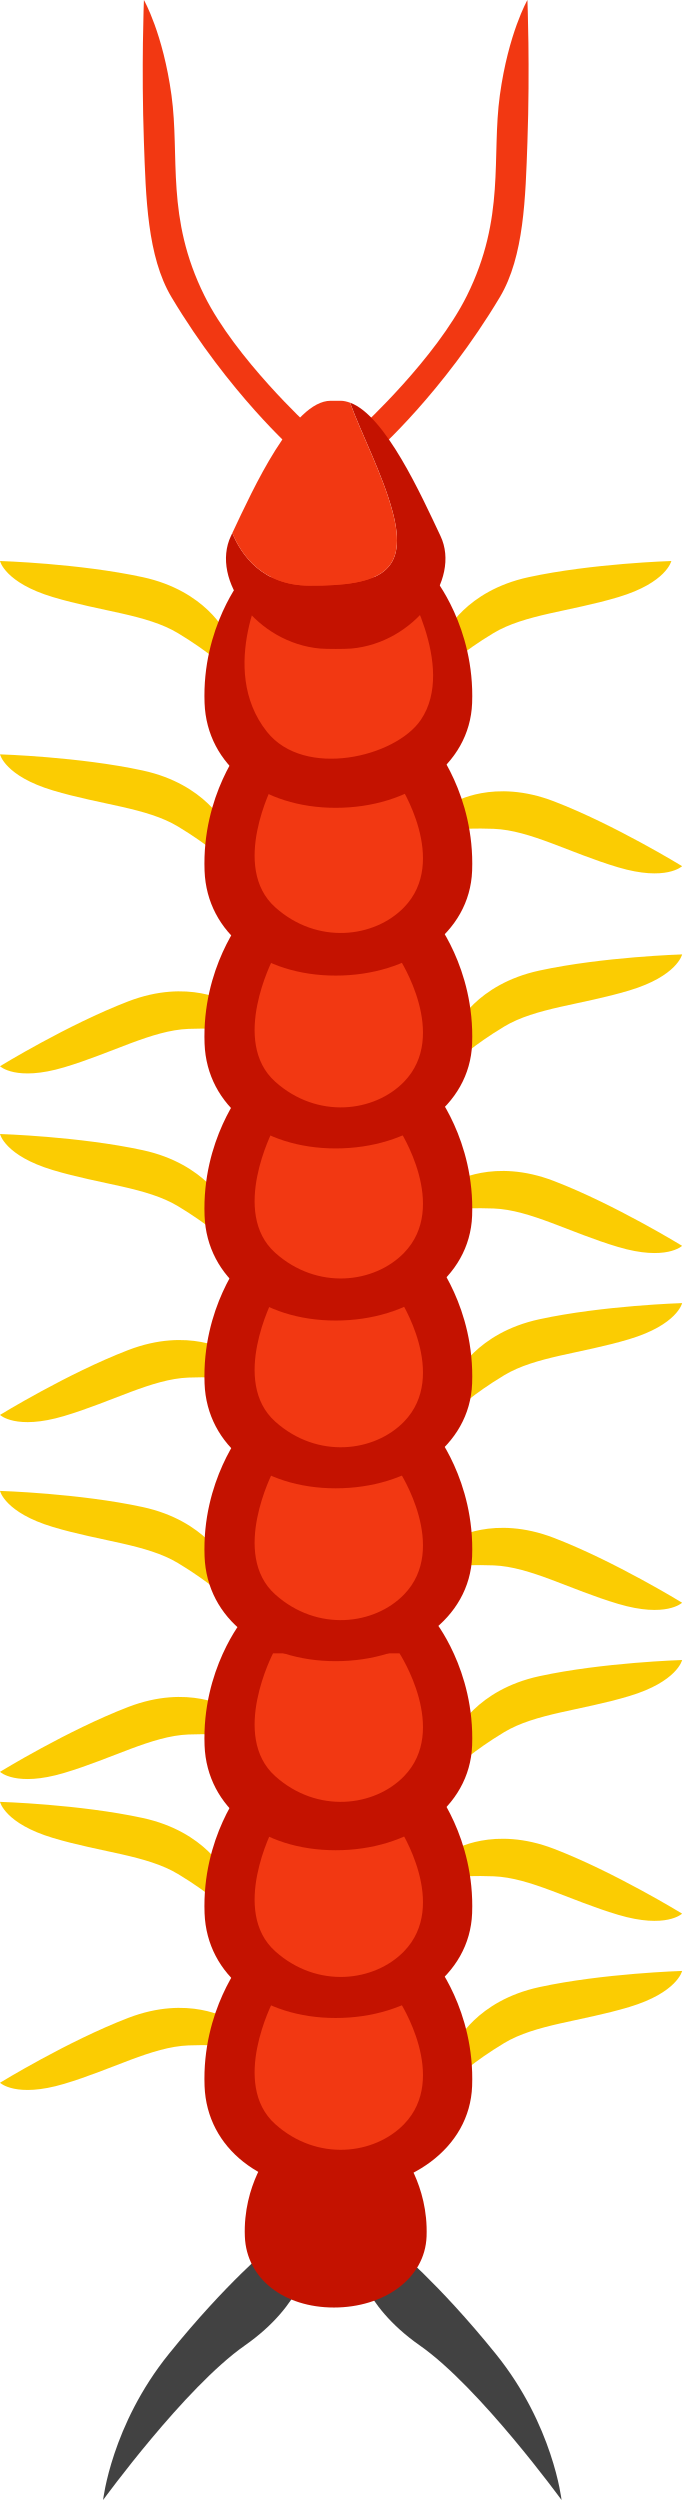
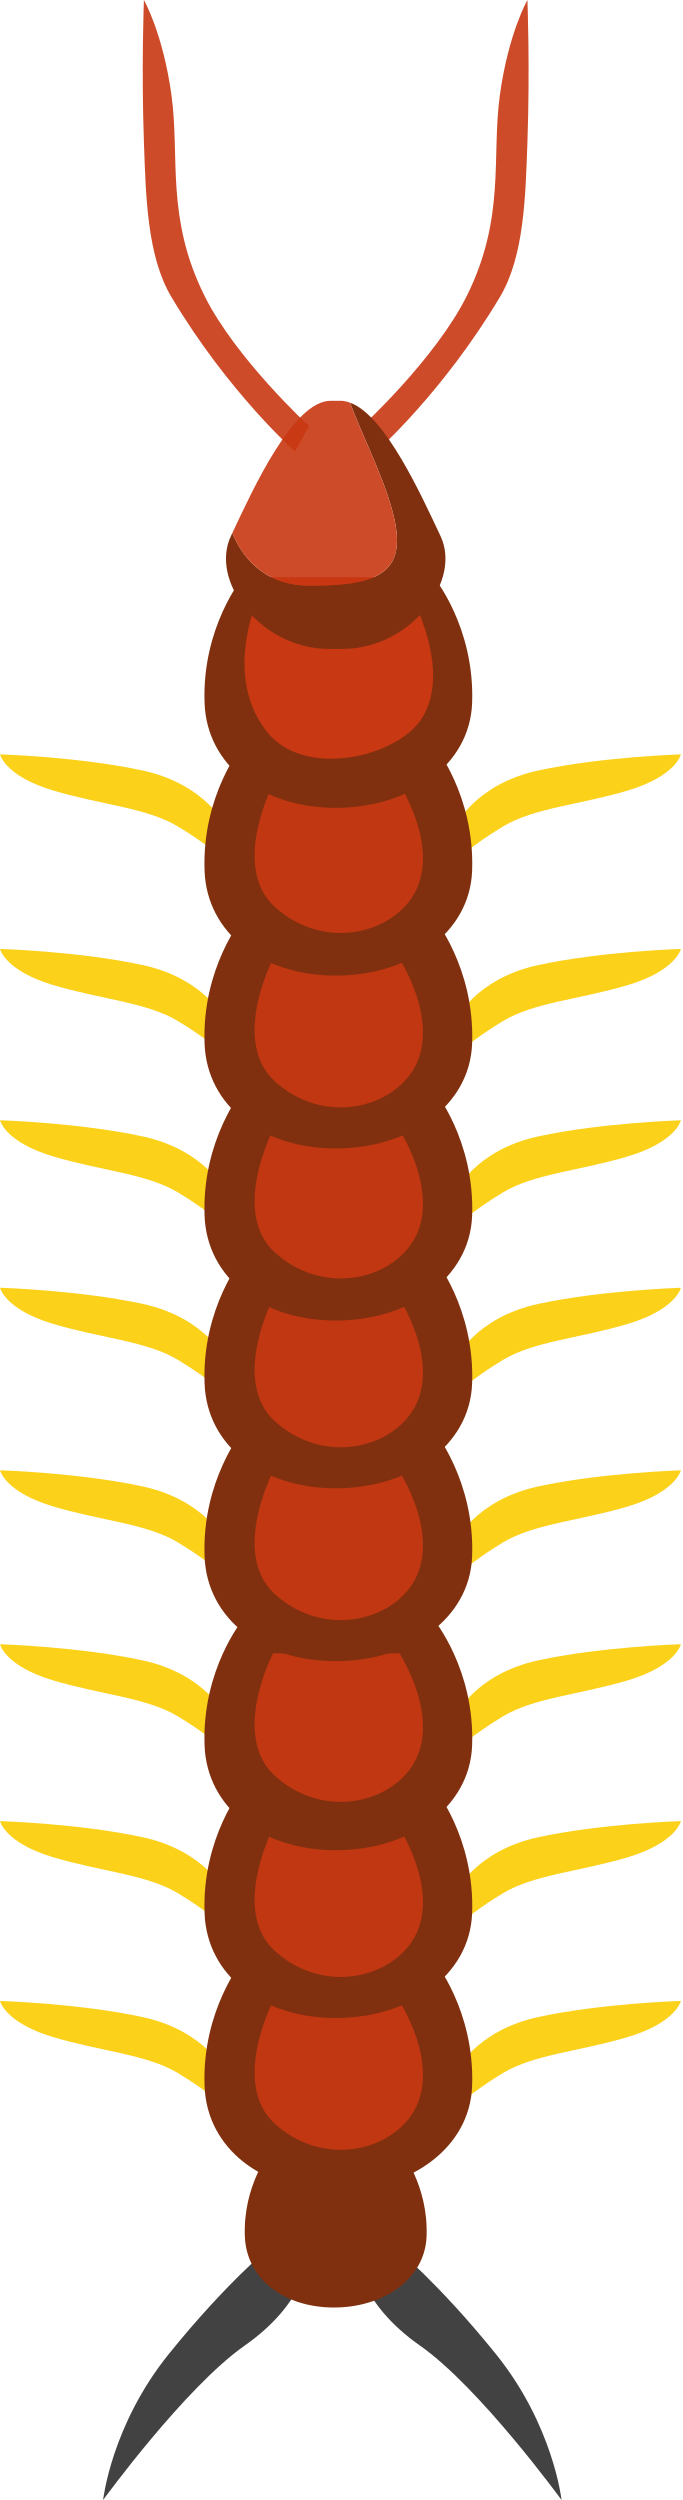
- <svg xmlns="http://www.w3.org/2000/svg" width="7.99mm" height="29.283mm" viewBox="0 0 7.99 29.283" version="1.1" id="svg1">
+ <svg xmlns="http://www.w3.org/2000/svg" width="7.999mm" height="29.283mm" viewBox="0 0 7.999 29.283" version="1.1" id="svg1">
  <defs id="defs1" />
  <g id="layer1">
    <g id="g78" transform="matrix(0.2645958,0,0,0.2645958,-67.64048,-87.39309)">
-       <g id="g33">
-         <path style="fill:#fbcc02" d="m 265.636,358.319 c 0,0 -0.875,-1.872 -3.68,-2.48 -2.805,-0.608 -6.319,-0.715 -6.319,-0.715 0,0 0.213,0.958 2.342,1.597 2.129,0.639 4.153,0.763 5.536,1.597 1.383,0.834 2.12,1.538 2.12,1.538 v -1.537 z" id="path32" />
-       </g>
-       <g id="g34">
-         <path style="fill:#fbcc02" d="m 275.357,358.319 c 0,0 0.875,-1.872 3.68,-2.48 2.805,-0.608 6.319,-0.715 6.319,-0.715 0,0 -0.213,0.958 -2.342,1.597 -2.129,0.639 -4.153,0.763 -5.536,1.597 -1.383,0.834 -2.12,1.538 -2.12,1.538 v -1.537 z" id="path33" />
+       <g id="g34" transform="translate(0.4239326,8.55933)">
+         <path style="fill:#fbcc02;fill-opacity:0.9" d="m 275.357,358.319 c 0,0 0.875,-1.872 3.68,-2.48 2.805,-0.608 6.319,-0.715 6.319,-0.715 0,0 -0.213,0.958 -2.342,1.597 -2.129,0.639 -4.153,0.763 -5.536,1.597 -1.383,0.834 -2.12,1.538 -2.12,1.538 v -1.537 z" id="path33" />
      </g>
      <g id="g35">
-         <path style="fill:#fbcc02" d="m 265.636,366.878 c 0,0 -0.875,-1.872 -3.68,-2.48 -2.805,-0.608 -6.319,-0.715 -6.319,-0.715 0,0 0.213,0.958 2.342,1.597 2.129,0.639 4.153,0.763 5.536,1.597 1.383,0.834 2.12,1.538 2.12,1.538 v -1.537 z" id="path34" />
+         <path style="fill:#fbcc02;fill-opacity:0.9" d="m 265.636,366.878 c 0,0 -0.875,-1.872 -3.68,-2.48 -2.805,-0.608 -6.319,-0.715 -6.319,-0.715 0,0 0.213,0.958 2.342,1.597 2.129,0.639 4.153,0.763 5.536,1.597 1.383,0.834 2.12,1.538 2.12,1.538 v -1.537 z" id="path34" />
      </g>
-       <g id="g36">
-         <path style="fill:#fbcc02" d="m 275.722,365.816 c 0,0 1.759,-1.084 4.437,-0.053 2.679,1.031 5.674,2.87 5.674,2.87 0,0 -0.704,0.684 -2.835,0.05 -2.131,-0.634 -3.891,-1.641 -5.505,-1.703 -1.614,-0.062 -2.617,0.122 -2.617,0.122 z" id="path35" />
+       <g id="g35-6" transform="translate(1.3706188e-6,8.612732)">
+         <path style="fill:#fbcc02;fill-opacity:0.9" d="m 265.636,366.878 c 0,0 -0.875,-1.872 -3.68,-2.48 -2.805,-0.608 -6.319,-0.715 -6.319,-0.715 0,0 0.213,0.958 2.342,1.597 2.129,0.639 4.153,0.763 5.536,1.597 1.383,0.834 2.12,1.538 2.12,1.538 v -1.537 z" id="path34-1" />
      </g>
-       <g id="g37">
-         <path style="fill:#fbcc02" d="m 275.835,375.734 c 0,0 0.875,-1.872 3.68,-2.48 2.805,-0.608 6.319,-0.715 6.319,-0.715 0,0 -0.213,0.958 -2.342,1.597 -2.129,0.639 -4.153,0.763 -5.536,1.597 -1.383,0.834 -2.12,1.538 -2.12,1.538 v -1.537 z" id="path36" />
+       <g id="g37" transform="translate(-0.05406741,7.342621)">
+         <path style="fill:#fbcc02;fill-opacity:0.9" d="m 275.835,375.734 c 0,0 0.875,-1.872 3.68,-2.48 2.805,-0.608 6.319,-0.715 6.319,-0.715 0,0 -0.213,0.958 -2.342,1.597 -2.129,0.639 -4.153,0.763 -5.536,1.597 -1.383,0.834 -2.12,1.538 -2.12,1.538 v -1.537 z" id="path36" />
      </g>
-       <g id="g38">
-         <path style="fill:#fbcc02" d="m 265.749,374.672 c 0,0 -1.759,-1.084 -4.438,-0.053 -2.679,1.031 -5.674,2.87 -5.674,2.87 0,0 0.704,0.684 2.835,0.05 2.131,-0.634 3.891,-1.641 5.505,-1.703 1.614,-0.062 2.617,0.122 2.617,0.122 z" id="path37" />
+       <g id="g39" transform="translate(0,-0.6086686)">
+         <path style="fill:#fbcc02;fill-opacity:0.9" d="m 265.636,383.685 c 0,0 -0.875,-1.872 -3.68,-2.48 -2.805,-0.608 -6.319,-0.715 -6.319,-0.715 0,0 0.213,0.958 2.342,1.597 2.129,0.639 4.153,0.763 5.536,1.597 1.383,0.834 2.12,1.538 2.12,1.538 v -1.537 z" id="path38" />
      </g>
-       <g id="g39">
-         <path style="fill:#fbcc02" d="m 265.636,383.685 c 0,0 -0.875,-1.872 -3.68,-2.48 -2.805,-0.608 -6.319,-0.715 -6.319,-0.715 0,0 0.213,0.958 2.342,1.597 2.129,0.639 4.153,0.763 5.536,1.597 1.383,0.834 2.12,1.538 2.12,1.538 v -1.537 z" id="path38" />
+       <g id="g41" transform="translate(-0.05406741,7.401953)">
+         <path style="fill:#fbcc02;fill-opacity:0.9" d="m 275.835,391.17 c 0,0 0.875,-1.872 3.68,-2.48 2.805,-0.608 6.319,-0.715 6.319,-0.715 0,0 -0.213,0.958 -2.342,1.597 -2.129,0.639 -4.153,0.763 -5.536,1.597 -1.383,0.834 -2.12,1.538 -2.12,1.538 v -1.537 z" id="path40" />
      </g>
-       <g id="g40">
-         <path style="fill:#fbcc02" d="m 275.722,382.623 c 0,0 1.759,-1.085 4.437,-0.053 2.679,1.031 5.674,2.87 5.674,2.87 0,0 -0.704,0.684 -2.835,0.05 -2.131,-0.634 -3.891,-1.641 -5.505,-1.703 -1.614,-0.062 -2.617,0.122 -2.617,0.122 z" id="path39" />
+       <g id="g43" transform="translate(1.3706188e-6,-0.9130029)">
+         <path style="fill:#fbcc02;fill-opacity:0.9" d="m 265.636,399.484 c 0,0 -0.875,-1.872 -3.68,-2.48 -2.805,-0.608 -6.319,-0.715 -6.319,-0.715 0,0 0.213,0.958 2.342,1.597 2.129,0.639 4.153,0.763 5.536,1.597 1.383,0.834 2.12,1.538 2.12,1.538 v -1.537 z" id="path42" />
      </g>
-       <g id="g41">
-         <path style="fill:#fbcc02" d="m 275.835,391.17 c 0,0 0.875,-1.872 3.68,-2.48 2.805,-0.608 6.319,-0.715 6.319,-0.715 0,0 -0.213,0.958 -2.342,1.597 -2.129,0.639 -4.153,0.763 -5.536,1.597 -1.383,0.834 -2.12,1.538 -2.12,1.538 v -1.537 z" id="path40" />
+       <g id="g45" transform="translate(-0.05406741,7.131298)">
+         <path style="fill:#fbcc02;fill-opacity:0.9" d="m 275.835,406.97 c 0,0 0.875,-1.872 3.68,-2.48 2.805,-0.608 6.319,-0.715 6.319,-0.715 0,0 -0.213,0.958 -2.342,1.597 -2.129,0.639 -4.153,0.763 -5.536,1.597 -1.383,0.834 -2.12,1.538 -2.12,1.538 v -1.537 z" id="path44" />
      </g>
-       <g id="g42">
-         <path style="fill:#fbcc02" d="m 265.749,390.108 c 0,0 -1.759,-1.084 -4.438,-0.053 -2.679,1.031 -5.674,2.87 -5.674,2.87 0,0 0.704,0.684 2.835,0.05 2.131,-0.634 3.891,-1.641 5.505,-1.703 1.614,-0.062 2.617,0.122 2.617,0.122 z" id="path41" />
+       <g id="g47" transform="translate(1.3706188e-6,0.852136)">
+         <path style="fill:#fbcc02;fill-opacity:0.9" d="m 265.636,413.248 c 0,0 -0.875,-1.872 -3.68,-2.48 -2.805,-0.608 -6.319,-0.714 -6.319,-0.714 0,0 0.213,0.958 2.342,1.597 2.129,0.639 4.153,0.763 5.536,1.597 1.383,0.834 2.12,1.538 2.12,1.538 v -1.538 z" id="path46" />
      </g>
-       <g id="g43">
-         <path style="fill:#fbcc02" d="m 265.636,399.484 c 0,0 -0.875,-1.872 -3.68,-2.48 -2.805,-0.608 -6.319,-0.715 -6.319,-0.715 0,0 0.213,0.958 2.342,1.597 2.129,0.639 4.153,0.763 5.536,1.597 1.383,0.834 2.12,1.538 2.12,1.538 v -1.537 z" id="path42" />
+       <g id="g35-2" transform="translate(1.3706188e-6,23.612)">
+         <path style="fill:#fbcc02;fill-opacity:0.9" d="m 265.636,366.878 c 0,0 -0.875,-1.872 -3.68,-2.48 -2.805,-0.608 -6.319,-0.715 -6.319,-0.715 0,0 0.213,0.958 2.342,1.597 2.129,0.639 4.153,0.763 5.536,1.597 1.383,0.834 2.12,1.538 2.12,1.538 v -1.537 z" id="path34-16" />
      </g>
-       <g id="g44">
-         <path style="fill:#fbcc02" d="m 275.722,398.422 c 0,0 1.759,-1.084 4.437,-0.053 2.679,1.031 5.674,2.87 5.674,2.87 0,0 -0.704,0.684 -2.835,0.05 -2.131,-0.634 -3.891,-1.641 -5.505,-1.703 -1.614,-0.062 -2.617,0.122 -2.617,0.122 z" id="path43" />
+       <g id="g35-5" transform="translate(1.3706188e-6,39.39386)">
+         <path style="fill:#fbcc02;fill-opacity:0.9" d="m 265.636,366.878 c 0,0 -0.875,-1.872 -3.68,-2.48 -2.805,-0.608 -6.319,-0.715 -6.319,-0.715 0,0 0.213,0.958 2.342,1.597 2.129,0.639 4.153,0.763 5.536,1.597 1.383,0.834 2.12,1.538 2.12,1.538 v -1.537 z" id="path34-4" />
      </g>
-       <g id="g45">
-         <path style="fill:#fbcc02" d="m 275.835,406.97 c 0,0 0.875,-1.872 3.68,-2.48 2.805,-0.608 6.319,-0.715 6.319,-0.715 0,0 -0.213,0.958 -2.342,1.597 -2.129,0.639 -4.153,0.763 -5.536,1.597 -1.383,0.834 -2.12,1.538 -2.12,1.538 v -1.537 z" id="path44" />
+       <g id="g35-3" transform="translate(1.3706188e-6,55.18441)">
+         <path style="fill:#fbcc02;fill-opacity:0.9" d="m 265.636,366.878 c 0,0 -0.875,-1.872 -3.68,-2.48 -2.805,-0.608 -6.319,-0.715 -6.319,-0.715 0,0 0.213,0.958 2.342,1.597 2.129,0.639 4.153,0.763 5.536,1.597 1.383,0.834 2.12,1.538 2.12,1.538 v -1.537 z" id="path34-41" />
      </g>
-       <g id="g46">
-         <path style="fill:#fbcc02" d="m 265.749,405.908 c 0,0 -1.759,-1.084 -4.438,-0.053 -2.679,1.031 -5.674,2.87 -5.674,2.87 0,0 0.704,0.684 2.835,0.05 2.131,-0.634 3.891,-1.641 5.505,-1.703 1.614,-0.062 2.617,0.122 2.617,0.122 z" id="path45" />
+       <g id="g34-8" transform="translate(0.4239326,63.74161)">
+         <path style="fill:#fbcc02;fill-opacity:0.9" d="m 275.357,358.319 c 0,0 0.875,-1.872 3.68,-2.48 2.805,-0.608 6.319,-0.715 6.319,-0.715 0,0 -0.213,0.958 -2.342,1.597 -2.129,0.639 -4.153,0.763 -5.536,1.597 -1.383,0.834 -2.12,1.538 -2.12,1.538 v -1.537 z" id="path33-6" />
      </g>
-       <g id="g47">
-         <path style="fill:#fbcc02" d="m 265.636,413.248 c 0,0 -0.875,-1.872 -3.68,-2.48 -2.805,-0.608 -6.319,-0.714 -6.319,-0.714 0,0 0.213,0.958 2.342,1.597 2.129,0.639 4.153,0.763 5.536,1.597 1.383,0.834 2.12,1.538 2.12,1.538 v -1.538 z" id="path46" />
+       <g id="g34-2" transform="translate(0.4239326,47.95149)">
+         <path style="fill:#fbcc02;fill-opacity:0.9" d="m 275.357,358.319 c 0,0 0.875,-1.872 3.68,-2.48 2.805,-0.608 6.319,-0.715 6.319,-0.715 0,0 -0.213,0.958 -2.342,1.597 -2.129,0.639 -4.153,0.763 -5.536,1.597 -1.383,0.834 -2.12,1.538 -2.12,1.538 v -1.537 z" id="path33-8" />
      </g>
-       <g id="g48">
-         <path style="fill:#fbcc02" d="m 275.722,412.186 c 0,0 1.759,-1.084 4.437,-0.053 2.679,1.031 5.674,2.87 5.674,2.87 0,0 -0.704,0.684 -2.835,0.05 -2.131,-0.634 -3.891,-1.641 -5.505,-1.703 -1.614,-0.062 -2.617,0.122 -2.617,0.122 z" id="path47" />
+       <g id="g34-1" transform="translate(0.4239326,32.1727)">
+         <path style="fill:#fbcc02;fill-opacity:0.9" d="m 275.357,358.319 c 0,0 0.875,-1.872 3.68,-2.48 2.805,-0.608 6.319,-0.715 6.319,-0.715 0,0 -0.213,0.958 -2.342,1.597 -2.129,0.639 -4.153,0.763 -5.536,1.597 -1.383,0.834 -2.12,1.538 -2.12,1.538 v -1.537 z" id="path33-9" />
      </g>
-       <g id="g49">
-         <path style="fill:#fbcc02" d="m 275.835,420.734 c 0,0 0.875,-1.872 3.68,-2.48 2.805,-0.608 6.319,-0.715 6.319,-0.715 0,0 -0.213,0.958 -2.342,1.597 -2.129,0.639 -4.153,0.763 -5.536,1.597 -1.383,0.834 -2.12,1.538 -2.12,1.538 v -1.537 z" id="path48" />
-       </g>
-       <g id="g50">
-         <path style="fill:#fbcc02" d="m 265.749,419.672 c 0,0 -1.759,-1.084 -4.438,-0.053 -2.679,1.031 -5.674,2.87 -5.674,2.87 0,0 0.704,0.684 2.835,0.05 2.131,-0.634 3.891,-1.641 5.505,-1.703 1.614,-0.062 2.617,0.122 2.617,0.122 z" id="path49" />
+       <g id="g34-4" transform="translate(0.4239326,17.17247)">
+         <path style="fill:#fbcc02;fill-opacity:0.9" d="m 275.357,358.319 c 0,0 0.875,-1.872 3.68,-2.48 2.805,-0.608 6.319,-0.715 6.319,-0.715 0,0 -0.213,0.958 -2.342,1.597 -2.129,0.639 -4.153,0.763 -5.536,1.597 -1.383,0.834 -2.12,1.538 -2.12,1.538 v -1.537 z" id="path33-2" />
      </g>
      <g id="g77">
        <g id="g51">
          <path style="fill:#424242" d="m 267.615,429.745 c 0,0 -1.945,1.58 -4.497,4.741 -2.553,3.16 -2.917,6.474 -2.917,6.474 0,0 3.631,-4.991 6.272,-6.839 2.641,-1.848 2.845,-3.871 2.845,-3.871 z" id="path50" />
        </g>
        <g id="g52">
          <path style="fill:#424242" d="m 273.081,429.745 c 0,0 1.945,1.58 4.498,4.741 2.553,3.16 2.917,6.474 2.917,6.474 0,0 -3.631,-4.991 -6.272,-6.839 -2.641,-1.848 -2.844,-3.871 -2.844,-3.871 z" id="path51" />
        </g>
        <g id="g53">
-           <path style="fill:#f23812" d="m 268.696,350.273 c 0,0 -2.927,-2.577 -5.468,-6.831 -1.074,-1.798 -1.134,-4.426 -1.22,-6.861 -0.117,-3.326 0,-6.292 0,-6.292 0,0 0.844,1.475 1.22,4.214 0.376,2.739 -0.261,5.414 1.46,8.878 1.379,2.777 4.629,5.771 4.629,5.771 z" id="path52" />
+           <path style="fill:#c83812;fill-opacity:0.9" d="m 268.696,350.273 c 0,0 -2.927,-2.577 -5.468,-6.831 -1.074,-1.798 -1.134,-4.426 -1.22,-6.861 -0.117,-3.326 0,-6.292 0,-6.292 0,0 0.844,1.475 1.22,4.214 0.376,2.739 -0.261,5.414 1.46,8.878 1.379,2.777 4.629,5.771 4.629,5.771 z" id="path52" />
        </g>
        <g id="g54">
-           <path style="fill:#f23812" d="m 272.297,350.273 c 0,0 2.927,-2.577 5.468,-6.831 1.074,-1.798 1.135,-4.426 1.22,-6.861 0.117,-3.326 0,-6.292 0,-6.292 0,0 -0.844,1.475 -1.22,4.214 -0.376,2.739 0.261,5.414 -1.46,8.878 -1.379,2.777 -4.629,5.771 -4.629,5.771 z" id="path53" />
+           <path style="fill:#c83812;fill-opacity:0.9" d="m 272.297,350.273 c 0,0 2.927,-2.577 5.468,-6.831 1.074,-1.798 1.135,-4.426 1.22,-6.861 0.117,-3.326 0,-6.292 0,-6.292 0,0 -0.844,1.475 -1.22,4.214 -0.376,2.739 0.261,5.414 -1.46,8.878 -1.379,2.777 -4.629,5.771 -4.629,5.771 z" id="path53" />
        </g>
        <g id="g55">
-           <path style="fill:#c41200" d="m 273.368,425.503 -2.949,0.357 -2.791,-0.357 c 0,0 -1.238,1.501 -1.152,3.787 0.07,1.879 1.735,3.149 3.943,3.149 2.208,0 4.032,-1.269 4.102,-3.149 0.085,-2.287 -1.153,-3.787 -1.153,-3.787 z" id="path54" />
+           <path style="fill:#80300f" d="m 273.368,425.503 -2.949,0.357 -2.791,-0.357 c 0,0 -1.238,1.501 -1.152,3.787 0.07,1.879 1.735,3.149 3.943,3.149 2.208,0 4.032,-1.269 4.102,-3.149 0.085,-2.287 -1.153,-3.787 -1.153,-3.787 z" id="path54" />
        </g>
        <g id="g56">
-           <path style="fill:#c41200" d="m 274.84,417.064 -4.342,0.526 -4.109,-0.526 c 0,0 -1.822,2.209 -1.696,5.575 0.103,2.767 2.554,4.635 5.805,4.635 3.251,0 5.935,-1.869 6.039,-4.635 0.125,-3.366 -1.697,-5.575 -1.697,-5.575 z" id="path55" />
+           <path style="fill:#80300f" d="m 274.84,417.064 -4.342,0.526 -4.109,-0.526 c 0,0 -1.822,2.209 -1.696,5.575 0.103,2.767 2.554,4.635 5.805,4.635 3.251,0 5.935,-1.869 6.039,-4.635 0.125,-3.366 -1.697,-5.575 -1.697,-5.575 z" id="path55" />
        </g>
        <g id="g57">
-           <path style="fill:#f23812" d="m 267.724,418.882 c 0,0 -1.9,3.653 0.1,5.442 1.863,1.666 4.39,1.348 5.698,0 1.999,-2.06 -0.2,-5.442 -0.2,-5.442 z" id="path56" />
+           <path style="fill:#c83812;fill-opacity:0.9" d="m 267.724,418.882 c 0,0 -1.9,3.653 0.1,5.442 1.863,1.666 4.39,1.348 5.698,0 1.999,-2.06 -0.2,-5.442 -0.2,-5.442 z" id="path56" />
        </g>
        <g id="g58">
-           <path style="fill:#c41200" d="m 274.84,409.412 -4.342,0.526 -4.109,-0.526 c 0,0 -1.822,2.209 -1.696,5.575 0.103,2.767 2.554,4.635 5.805,4.635 3.251,0 5.935,-1.869 6.039,-4.635 0.125,-3.366 -1.697,-5.575 -1.697,-5.575 z" id="path57" />
+           <path style="fill:#80300f" d="m 274.84,409.412 -4.342,0.526 -4.109,-0.526 c 0,0 -1.822,2.209 -1.696,5.575 0.103,2.767 2.554,4.635 5.805,4.635 3.251,0 5.935,-1.869 6.039,-4.635 0.125,-3.366 -1.697,-5.575 -1.697,-5.575 z" id="path57" />
        </g>
        <g id="g59">
-           <path style="fill:#f23812" d="m 267.724,411.23 c 0,0 -1.9,3.654 0.1,5.442 1.863,1.666 4.39,1.348 5.698,0 1.999,-2.06 -0.2,-5.442 -0.2,-5.442 z" id="path58" />
+           <path style="fill:#c83812;fill-opacity:0.9" d="m 267.724,411.23 c 0,0 -1.9,3.654 0.1,5.442 1.863,1.666 4.39,1.348 5.698,0 1.999,-2.06 -0.2,-5.442 -0.2,-5.442 z" id="path58" />
        </g>
        <g id="g60">
-           <path style="fill:#c41200" d="m 274.84,401.985 -4.342,0.526 -4.109,-0.526 c 0,0 -1.822,2.209 -1.696,5.575 0.103,2.767 2.554,4.636 5.805,4.636 3.251,0 5.935,-1.869 6.039,-4.636 0.125,-3.366 -1.697,-5.575 -1.697,-5.575 z" id="path59" />
+           <path style="fill:#80300f" d="m 274.84,401.985 -4.342,0.526 -4.109,-0.526 c 0,0 -1.822,2.209 -1.696,5.575 0.103,2.767 2.554,4.636 5.805,4.636 3.251,0 5.935,-1.869 6.039,-4.636 0.125,-3.366 -1.697,-5.575 -1.697,-5.575 z" id="path59" />
        </g>
        <g id="g61">
-           <path style="fill:#f23812" d="m 267.724,403.479 c 0,0 -1.9,3.653 0.1,5.442 1.863,1.666 4.39,1.348 5.698,0 1.999,-2.06 -0.2,-5.442 -0.2,-5.442 z" id="path60" />
+           <path style="fill:#c83812;fill-opacity:0.9" d="m 267.724,403.479 c 0,0 -1.9,3.653 0.1,5.442 1.863,1.666 4.39,1.348 5.698,0 1.999,-2.06 -0.2,-5.442 -0.2,-5.442 z" id="path60" />
        </g>
        <g id="g62">
-           <path style="fill:#c41200" d="m 274.84,393.616 -4.342,0.526 -4.109,-0.526 c 0,0 -1.822,2.209 -1.696,5.575 0.103,2.767 2.554,4.635 5.805,4.635 3.251,0 5.935,-1.869 6.039,-4.635 0.125,-3.366 -1.697,-5.575 -1.697,-5.575 z" id="path61" />
+           <path style="fill:#80300f" d="m 274.84,393.616 -4.342,0.526 -4.109,-0.526 c 0,0 -1.822,2.209 -1.696,5.575 0.103,2.767 2.554,4.635 5.805,4.635 3.251,0 5.935,-1.869 6.039,-4.635 0.125,-3.366 -1.697,-5.575 -1.697,-5.575 z" id="path61" />
        </g>
        <g id="g63">
-           <path style="fill:#f23812" d="m 267.724,395.434 c 0,0 -1.9,3.654 0.1,5.442 1.863,1.666 4.39,1.348 5.698,0 1.999,-2.06 -0.2,-5.442 -0.2,-5.442 z" id="path62" />
+           <path style="fill:#c83812;fill-opacity:0.9" d="m 267.724,395.434 c 0,0 -1.9,3.654 0.1,5.442 1.863,1.666 4.39,1.348 5.698,0 1.999,-2.06 -0.2,-5.442 -0.2,-5.442 z" id="path62" />
        </g>
        <g id="g64">
-           <path style="fill:#c41200" d="m 274.84,385.964 -4.342,0.526 -4.109,-0.526 c 0,0 -1.822,2.209 -1.696,5.575 0.103,2.767 2.554,4.635 5.805,4.635 3.251,0 5.935,-1.869 6.039,-4.635 0.125,-3.366 -1.697,-5.575 -1.697,-5.575 z" id="path63" />
+           <path style="fill:#80300f" d="m 274.84,385.964 -4.342,0.526 -4.109,-0.526 c 0,0 -1.822,2.209 -1.696,5.575 0.103,2.767 2.554,4.635 5.805,4.635 3.251,0 5.935,-1.869 6.039,-4.635 0.125,-3.366 -1.697,-5.575 -1.697,-5.575 z" id="path63" />
        </g>
        <g id="g65">
-           <path style="fill:#f23812" d="m 267.724,387.782 c 0,0 -1.9,3.654 0.1,5.442 1.863,1.666 4.39,1.348 5.698,0 1.999,-2.06 -0.2,-5.442 -0.2,-5.442 z" id="path64" />
+           <path style="fill:#c83812;fill-opacity:0.9" d="m 267.724,387.782 c 0,0 -1.9,3.654 0.1,5.442 1.863,1.666 4.39,1.348 5.698,0 1.999,-2.06 -0.2,-5.442 -0.2,-5.442 z" id="path64" />
        </g>
        <g id="g66">
-           <path style="fill:#c41200" d="m 274.84,378.537 -4.342,0.526 -4.109,-0.526 c 0,0 -1.822,2.209 -1.696,5.575 0.103,2.767 2.554,4.635 5.805,4.635 3.251,0 5.935,-1.869 6.039,-4.635 0.125,-3.366 -1.697,-5.575 -1.697,-5.575 z" id="path65" />
+           <path style="fill:#80300f" d="m 274.84,378.537 -4.342,0.526 -4.109,-0.526 c 0,0 -1.822,2.209 -1.696,5.575 0.103,2.767 2.554,4.635 5.805,4.635 3.251,0 5.935,-1.869 6.039,-4.635 0.125,-3.366 -1.697,-5.575 -1.697,-5.575 z" id="path65" />
        </g>
        <g id="g67">
-           <path style="fill:#f23812" d="m 267.724,380.31 c 0,0 -1.9,3.654 0.1,5.442 1.863,1.666 4.39,1.348 5.698,0 1.999,-2.06 -0.2,-5.442 -0.2,-5.442 z" id="path66" />
+           <path style="fill:#c83812;fill-opacity:0.9" d="m 267.724,380.31 c 0,0 -1.9,3.654 0.1,5.442 1.863,1.666 4.39,1.348 5.698,0 1.999,-2.06 -0.2,-5.442 -0.2,-5.442 z" id="path66" />
        </g>
        <g id="g68">
-           <path style="fill:#c41200" d="m 274.84,370.918 -4.342,0.526 -4.109,-0.526 c 0,0 -1.822,2.209 -1.696,5.575 0.103,2.767 2.554,4.635 5.805,4.635 3.251,0 5.935,-1.869 6.039,-4.635 0.125,-3.365 -1.697,-5.575 -1.697,-5.575 z" id="path67" />
+           <path style="fill:#80300f" d="m 274.84,370.918 -4.342,0.526 -4.109,-0.526 c 0,0 -1.822,2.209 -1.696,5.575 0.103,2.767 2.554,4.635 5.805,4.635 3.251,0 5.935,-1.869 6.039,-4.635 0.125,-3.365 -1.697,-5.575 -1.697,-5.575 z" id="path67" />
        </g>
        <g id="g69">
-           <path style="fill:#f23812" d="m 267.724,372.736 c 0,0 -1.9,3.654 0.1,5.442 1.863,1.666 4.39,1.348 5.698,0 1.999,-2.06 -0.2,-5.442 -0.2,-5.442 z" id="path68" />
+           <path style="fill:#c83812;fill-opacity:0.9" d="m 267.724,372.736 c 0,0 -1.9,3.654 0.1,5.442 1.863,1.666 4.39,1.348 5.698,0 1.999,-2.06 -0.2,-5.442 -0.2,-5.442 z" id="path68" />
        </g>
        <g id="g70">
-           <path style="fill:#c41200" d="m 274.84,363.267 -4.342,0.526 -4.109,-0.526 c 0,0 -1.822,2.209 -1.696,5.575 0.103,2.767 2.554,4.635 5.805,4.635 3.251,0 5.935,-1.869 6.039,-4.635 0.125,-3.366 -1.697,-5.575 -1.697,-5.575 z" id="path69" />
+           <path style="fill:#80300f" d="m 274.84,363.267 -4.342,0.526 -4.109,-0.526 c 0,0 -1.822,2.209 -1.696,5.575 0.103,2.767 2.554,4.635 5.805,4.635 3.251,0 5.935,-1.869 6.039,-4.635 0.125,-3.366 -1.697,-5.575 -1.697,-5.575 z" id="path69" />
        </g>
        <g id="g71">
-           <path style="fill:#f23812" d="m 267.724,365.015 c 0,0 -1.9,3.653 0.1,5.442 1.863,1.666 4.39,1.348 5.698,0 1.999,-2.06 -0.2,-5.442 -0.2,-5.442 z" id="path70" />
+           <path style="fill:#c83812;fill-opacity:0.9" d="m 267.724,365.015 c 0,0 -1.9,3.653 0.1,5.442 1.863,1.666 4.39,1.348 5.698,0 1.999,-2.06 -0.2,-5.442 -0.2,-5.442 z" id="path70" />
        </g>
        <g id="g72">
-           <path style="fill:#c41200" d="m 274.84,355.84 -4.342,0.526 -4.109,-0.526 c 0,0 -1.822,2.209 -1.696,5.575 0.103,2.767 2.554,4.635 5.805,4.635 3.251,0 5.935,-1.869 6.039,-4.635 0.125,-3.366 -1.697,-5.575 -1.697,-5.575 z" id="path71" />
+           <path style="fill:#80300f" d="m 274.84,355.84 -4.342,0.526 -4.109,-0.526 c 0,0 -1.822,2.209 -1.696,5.575 0.103,2.767 2.554,4.635 5.805,4.635 3.251,0 5.935,-1.869 6.039,-4.635 0.125,-3.366 -1.697,-5.575 -1.697,-5.575 z" id="path71" />
        </g>
        <g id="g73">
-           <path style="fill:#f23812" d="m 267.455,355.84 c 0,0 -2.236,4.027 0,6.845 1.655,2.085 5.694,1.125 6.814,-0.532 1.597,-2.365 -0.852,-6.313 -0.852,-6.313 z" id="path72" />
+           <path style="fill:#c83812;fill-opacity:1" d="m 267.455,355.84 c 0,0 -2.236,4.027 0,6.845 1.655,2.085 5.694,1.125 6.814,-0.532 1.597,-2.365 -0.852,-6.313 -0.852,-6.313 z" id="path72" />
        </g>
        <g id="g76">
          <g id="g74">
-             <path style="fill:#c41200" d="m 275.137,354.017 c -0.845,-1.788 -2.441,-5.339 -4.004,-5.903 0.52,1.418 1.435,3.163 1.878,4.805 0.713,2.647 -0.461,3.316 -3.694,3.295 -2.071,-0.013 -2.996,-1.36 -3.396,-2.327 -0.02,0.042 -0.042,0.089 -0.061,0.129 -0.919,1.945 1.168,4.741 3.953,4.984 0.277,0.024 1.093,0.024 1.37,0 2.785,-0.243 4.873,-3.039 3.954,-4.983 z" id="path73" />
+             <path style="fill:#80300f" d="m 275.137,354.017 c -0.845,-1.788 -2.441,-5.339 -4.004,-5.903 0.52,1.418 1.435,3.163 1.878,4.805 0.713,2.647 -0.461,3.316 -3.694,3.295 -2.071,-0.013 -2.996,-1.36 -3.396,-2.327 -0.02,0.042 -0.042,0.089 -0.061,0.129 -0.919,1.945 1.168,4.741 3.953,4.984 0.277,0.024 1.093,0.024 1.37,0 2.785,-0.243 4.873,-3.039 3.954,-4.983 z" id="path73" />
          </g>
          <g id="g75">
-             <path style="fill:#f23812" d="m 269.316,356.215 c 3.233,0.021 4.407,-0.648 3.694,-3.295 -0.443,-1.643 -1.357,-3.387 -1.878,-4.805 -0.138,-0.049 -0.275,-0.084 -0.411,-0.084 h -0.446 c -1.653,0 -3.419,3.87 -4.355,5.858 0.4,0.966 1.325,2.312 3.396,2.326 z" id="path74" />
+             <path style="fill:#c83812;fill-opacity:0.9" d="m 269.316,356.215 c 3.233,0.021 4.407,-0.648 3.694,-3.295 -0.443,-1.643 -1.357,-3.387 -1.878,-4.805 -0.138,-0.049 -0.275,-0.084 -0.411,-0.084 h -0.446 c -1.653,0 -3.419,3.87 -4.355,5.858 0.4,0.966 1.325,2.312 3.396,2.326 z" id="path74" />
          </g>
        </g>
      </g>
    </g>
  </g>
</svg>
